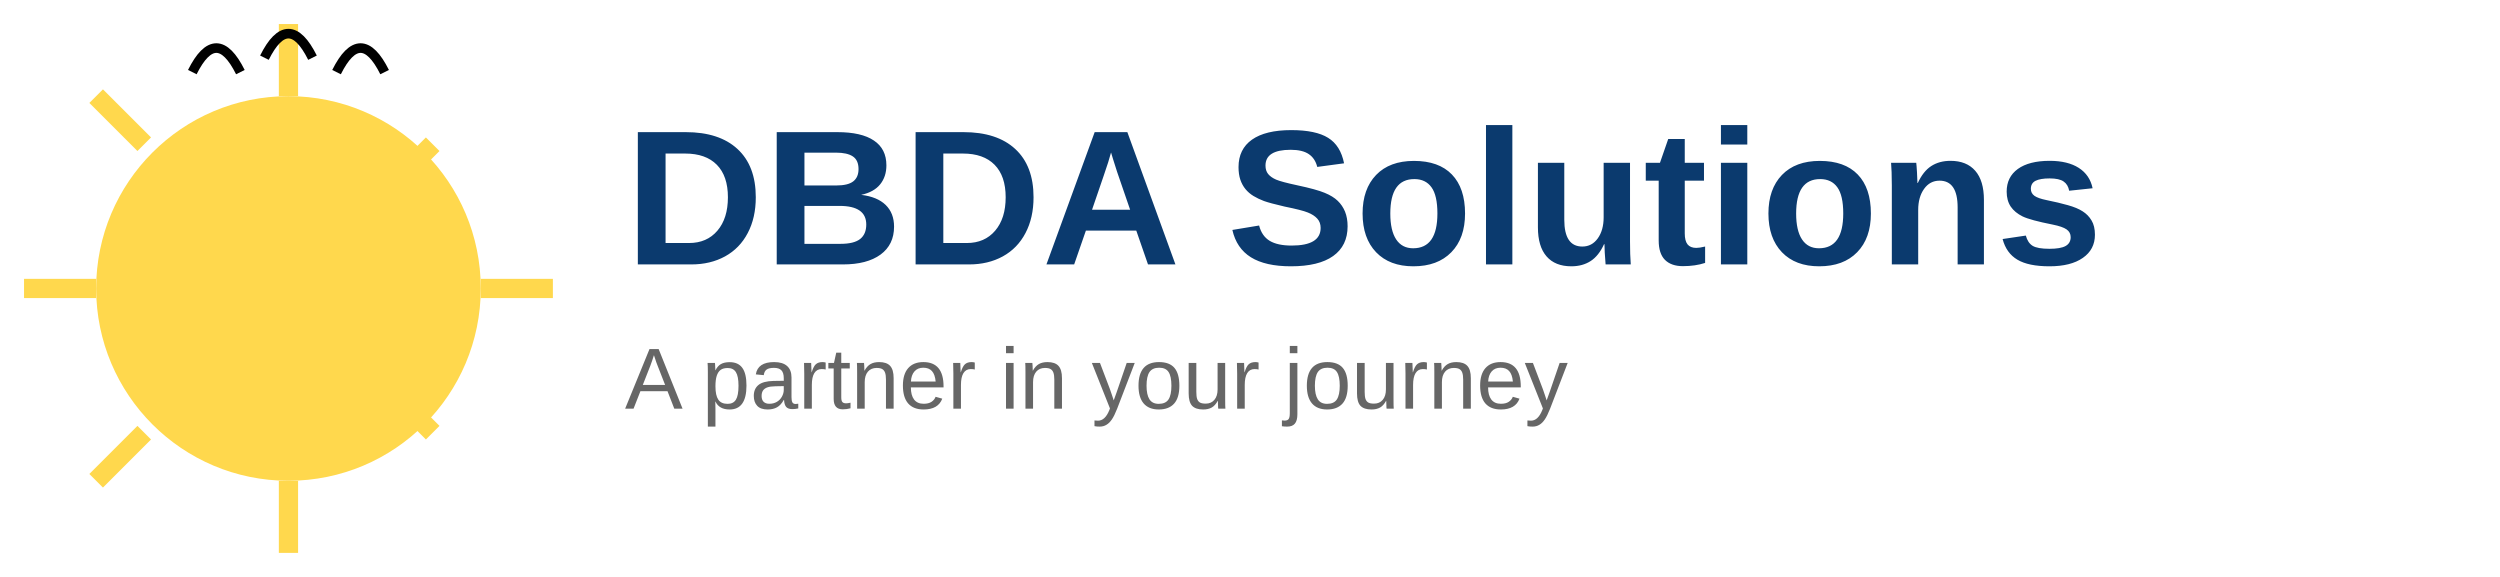
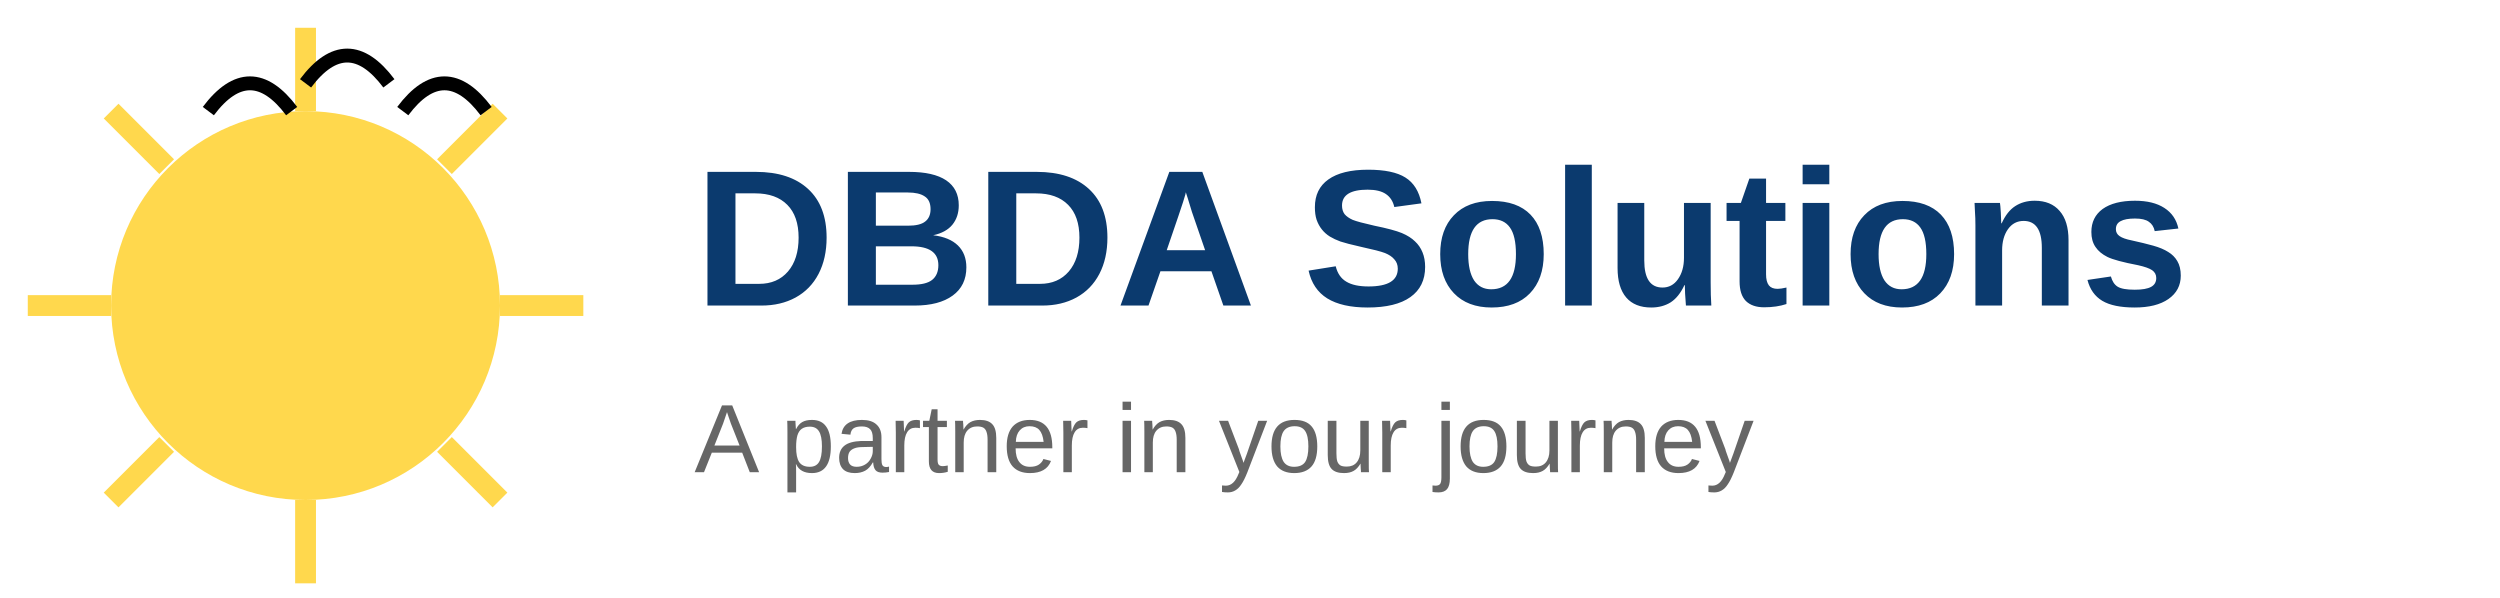
- <svg xmlns="http://www.w3.org/2000/svg" width="520" height="120" viewBox="0 0 520 120">
-   <circle cx="60" cy="60" r="40" fill="#FFD84D" />
-   <g stroke="#FFD84D" stroke-width="4">
-     <line x1="60" y1="5" x2="60" y2="20" />
-     <line x1="60" y1="100" x2="60" y2="115" />
-     <line x1="5" y1="60" x2="20" y2="60" />
-     <line x1="100" y1="60" x2="115" y2="60" />
-     <line x1="20" y1="20" x2="30" y2="30" />
-     <line x1="90" y1="90" x2="80" y2="80" />
-     <line x1="20" y1="100" x2="30" y2="90" />
-     <line x1="90" y1="30" x2="80" y2="40" />
+ <svg xmlns="http://www.w3.org/2000/svg" width="180" height="43" viewBox="0 0 180 43">
+   <circle cx="22" cy="22" r="14" fill="#FFD84D" />
+   <g stroke="#FFD84D" stroke-width="1.5">
+     <line x1="22" y1="2" x2="22" y2="8" />
+     <line x1="22" y1="36" x2="22" y2="42" />
+     <line x1="2" y1="22" x2="8" y2="22" />
+     <line x1="36" y1="22" x2="42" y2="22" />
+     <line x1="8" y1="8" x2="12" y2="12" />
+     <line x1="36" y1="36" x2="32" y2="32" />
+     <line x1="8" y1="36" x2="12" y2="32" />
+     <line x1="36" y1="8" x2="32" y2="12" />
  </g>
-   <path d="M40 15 Q45 5 50 15" stroke="#000" stroke-width="2" fill="none" />
-   <path d="M55 12 Q60 2 65 12" stroke="#000" stroke-width="2" fill="none" />
-   <path d="M70 15 Q75 5 80 15" stroke="#000" stroke-width="2" fill="none" />
-   <text x="130" y="55" font-size="40" font-family="Arial, Helvetica, sans-serif" fill="#0B3A6E" font-weight="600">
+   <path d="M15 8 Q18 4 21 8" stroke="#000" stroke-width="1" fill="none" />
+   <path d="M22 6 Q25 2 28 6" stroke="#000" stroke-width="1" fill="none" />
+   <path d="M29 8 Q32 4 35 8" stroke="#000" stroke-width="1" fill="none" />
+   <text x="50" y="22" font-size="14" font-family="Arial, Helvetica, sans-serif" fill="#0B3A6E" font-weight="600">
    DBDA Solutions
  </text>
-   <text x="130" y="85" font-size="18" font-family="Arial, Helvetica, sans-serif" fill="#666">
+   <text x="50" y="34" font-size="7" font-family="Arial, Helvetica, sans-serif" fill="#666">
    A partner in your journey
  </text>
</svg>
